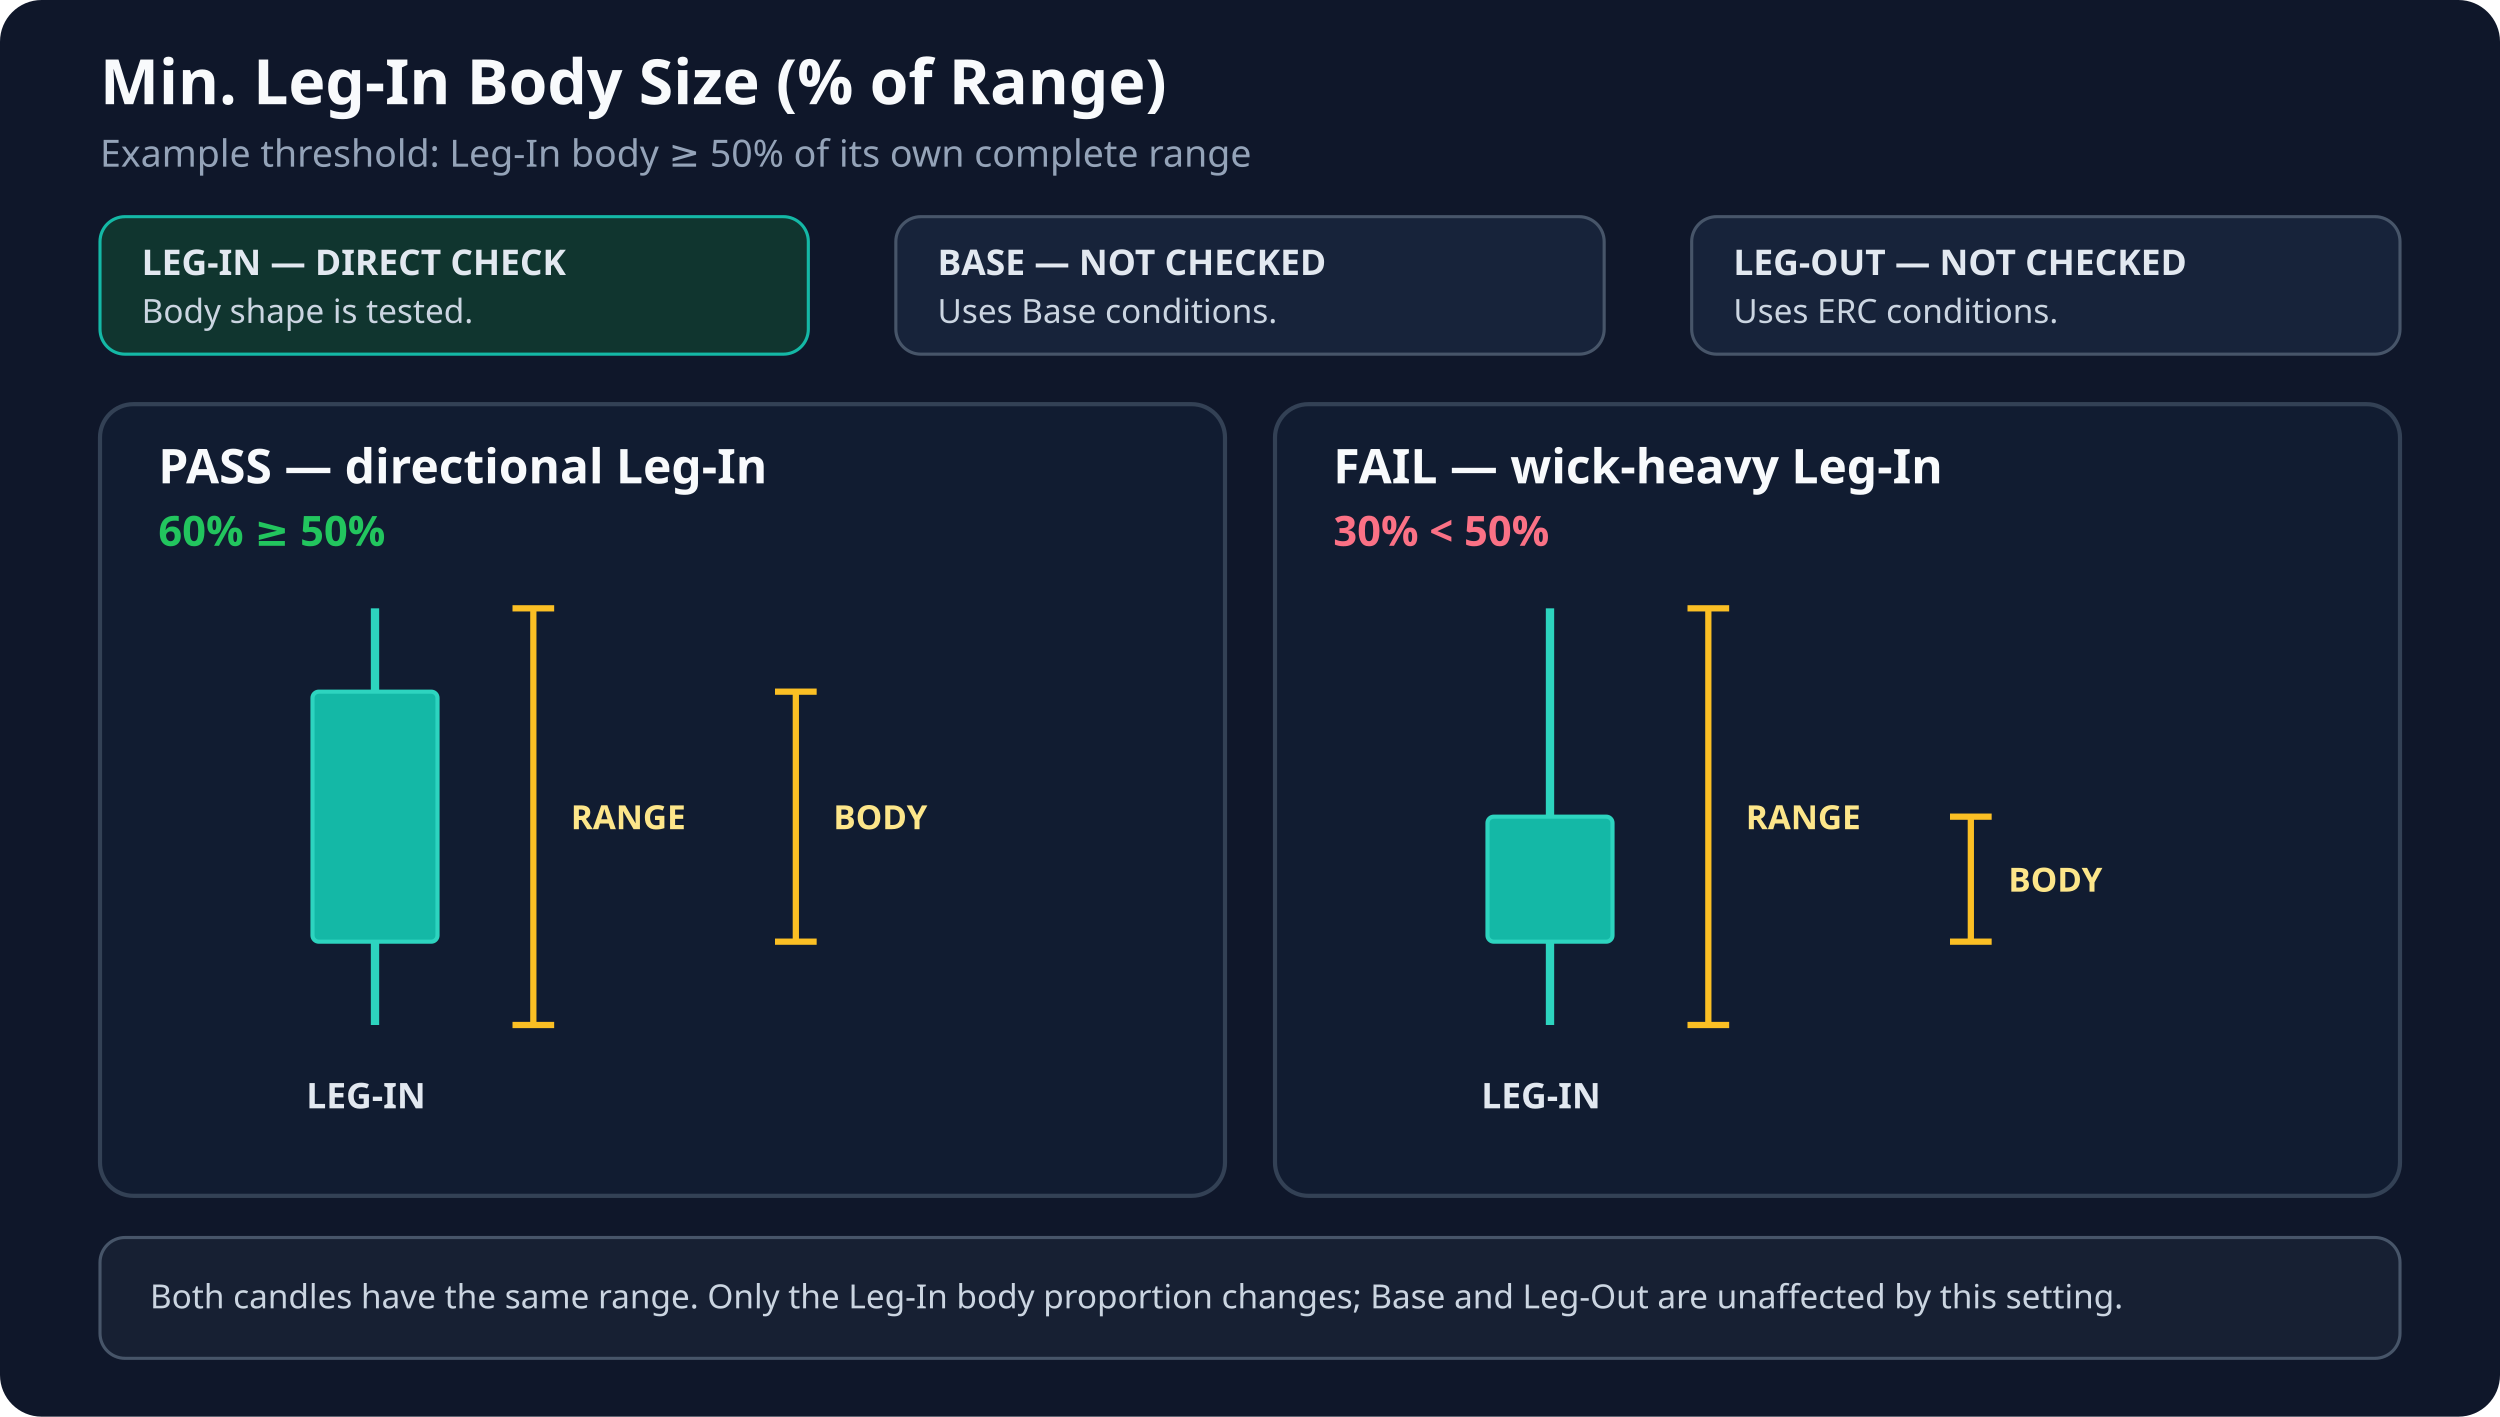
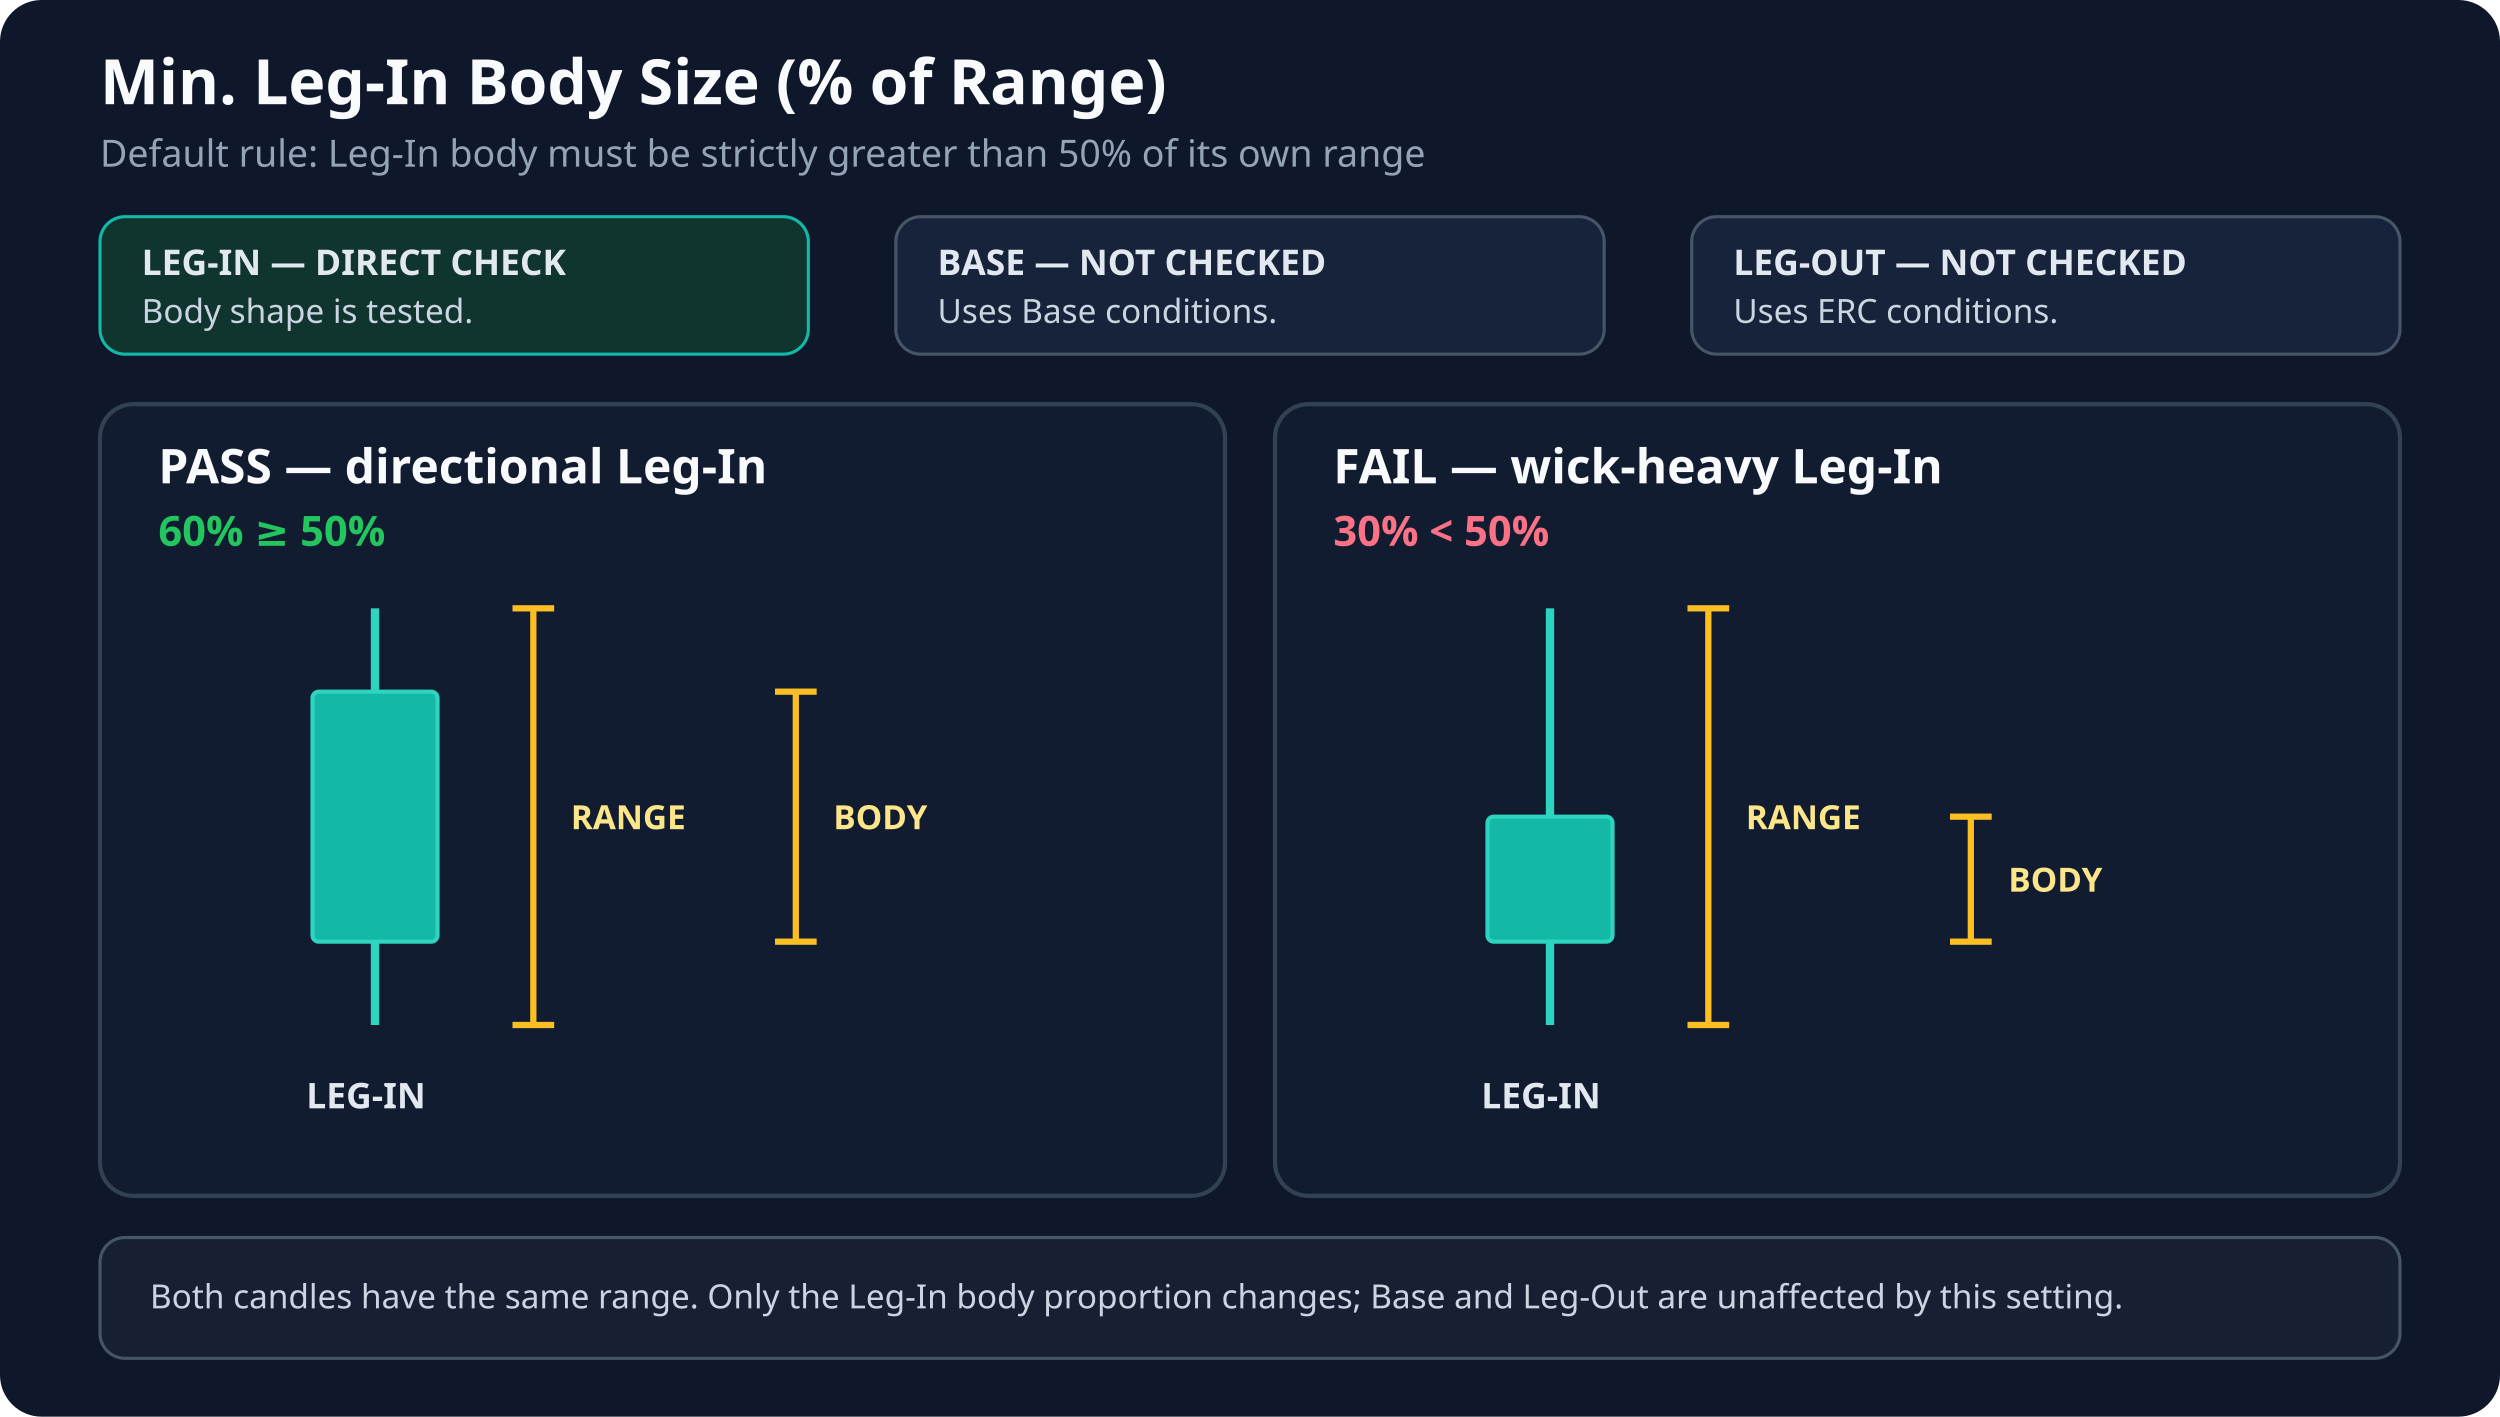
<svg xmlns="http://www.w3.org/2000/svg" width="1200" height="680" viewBox="0 0 1200 680" role="img" aria-labelledby="t d">
  <style>
    .bg{fill:#0f172a}.panel{fill:#111c31;stroke:#334155;stroke-width:2}.h{fill:#f8fafc;font:700 30px system-ui}.sub{fill:#94a3b8;font:18px system-ui}.pt{fill:#f8fafc;font:700 23px system-ui}.txt{fill:#cbd5e1;font:16px system-ui}.lbl{fill:#e2e8f0;font:700 17px system-ui}.pass{fill:#22c55e;font:700 20px system-ui}.fail{fill:#fb7185;font:700 20px system-ui}.up{fill:#14b8a6;stroke:#2dd4bf;stroke-width:2}.wickup{stroke:#2dd4bf;stroke-width:4}.measure{stroke:#fbbf24;stroke-width:3}.gold{fill:#fde68a;font:700 16px system-ui}.chip{fill:#17233a;stroke:#475569;stroke-width:1.5}.direct{fill:#10352f;stroke:#14b8a6}.note{fill:#172033;stroke:#475569;stroke-width:1.5}
  </style>
  <rect class="bg" width="1200" height="680" rx="20" />
  <text class="h" x="48" y="50">Min. Leg-In Body Size (% of Range)</text>
-   <text class="sub" x="48" y="80">Example threshold: Leg-In body ≥ 50% of its own complete range</text>
+   <text class="sub" x="48" y="80">Default rule: Leg-In body must be strictly greater than 50% of its own range</text>
  <rect class="chip direct" x="48" y="104" width="340" height="66" rx="12" />
  <text class="lbl" x="68" y="132">LEG-IN — DIRECT CHECK</text>
  <text class="txt" x="68" y="155">Body shape is tested.</text>
  <rect class="chip" x="430" y="104" width="340" height="66" rx="12" />
  <text class="lbl" x="450" y="132">BASE — NOT CHECKED</text>
  <text class="txt" x="450" y="155">Uses Base conditions.</text>
  <rect class="chip" x="812" y="104" width="340" height="66" rx="12" />
  <text class="lbl" x="832" y="132">LEG-OUT — NOT CHECKED</text>
  <text class="txt" x="832" y="155">Uses ERC conditions.</text>
  <rect class="panel" x="48" y="194" width="540" height="380" rx="16" />
  <rect class="panel" x="612" y="194" width="540" height="380" rx="16" />
  <text class="pt" x="76" y="232">PASS — directional Leg-In</text>
  <text class="pass" x="76" y="262">60% ≥ 50%</text>
  <text class="pt" x="640" y="232">FAIL — wick-heavy Leg-In</text>
  <text class="fail" x="640" y="262">30% &lt; 50%</text>
  <line class="wickup" x1="180" y1="292" x2="180" y2="492" />
  <rect class="up" x="150" y="332" width="60" height="120" rx="3" />
  <line class="measure" x1="256" y1="292" x2="256" y2="492" />
  <line class="measure" x1="246" y1="292" x2="266" y2="292" />
  <line class="measure" x1="246" y1="492" x2="266" y2="492" />
  <text class="gold" x="274" y="398">RANGE</text>
  <line class="measure" x1="382" y1="332" x2="382" y2="452" />
  <line class="measure" x1="372" y1="332" x2="392" y2="332" />
  <line class="measure" x1="372" y1="452" x2="392" y2="452" />
  <text class="gold" x="400" y="398">BODY</text>
  <text class="lbl" x="147" y="532">LEG-IN</text>
  <line class="wickup" x1="744" y1="292" x2="744" y2="492" />
  <rect class="up" x="714" y="392" width="60" height="60" rx="3" />
  <line class="measure" x1="820" y1="292" x2="820" y2="492" />
  <line class="measure" x1="810" y1="292" x2="830" y2="292" />
  <line class="measure" x1="810" y1="492" x2="830" y2="492" />
  <text class="gold" x="838" y="398">RANGE</text>
  <line class="measure" x1="946" y1="392" x2="946" y2="452" />
  <line class="measure" x1="936" y1="392" x2="956" y2="392" />
  <line class="measure" x1="936" y1="452" x2="956" y2="452" />
  <text class="gold" x="964" y="428">BODY</text>
  <text class="lbl" x="711" y="532">LEG-IN</text>
  <rect class="note" x="48" y="594" width="1104" height="58" rx="12" />
  <text class="txt" x="72" y="628">Both candles have the same range. Only the Leg-In body proportion changes; Base and Leg-Out are unaffected by this setting.</text>
</svg>
